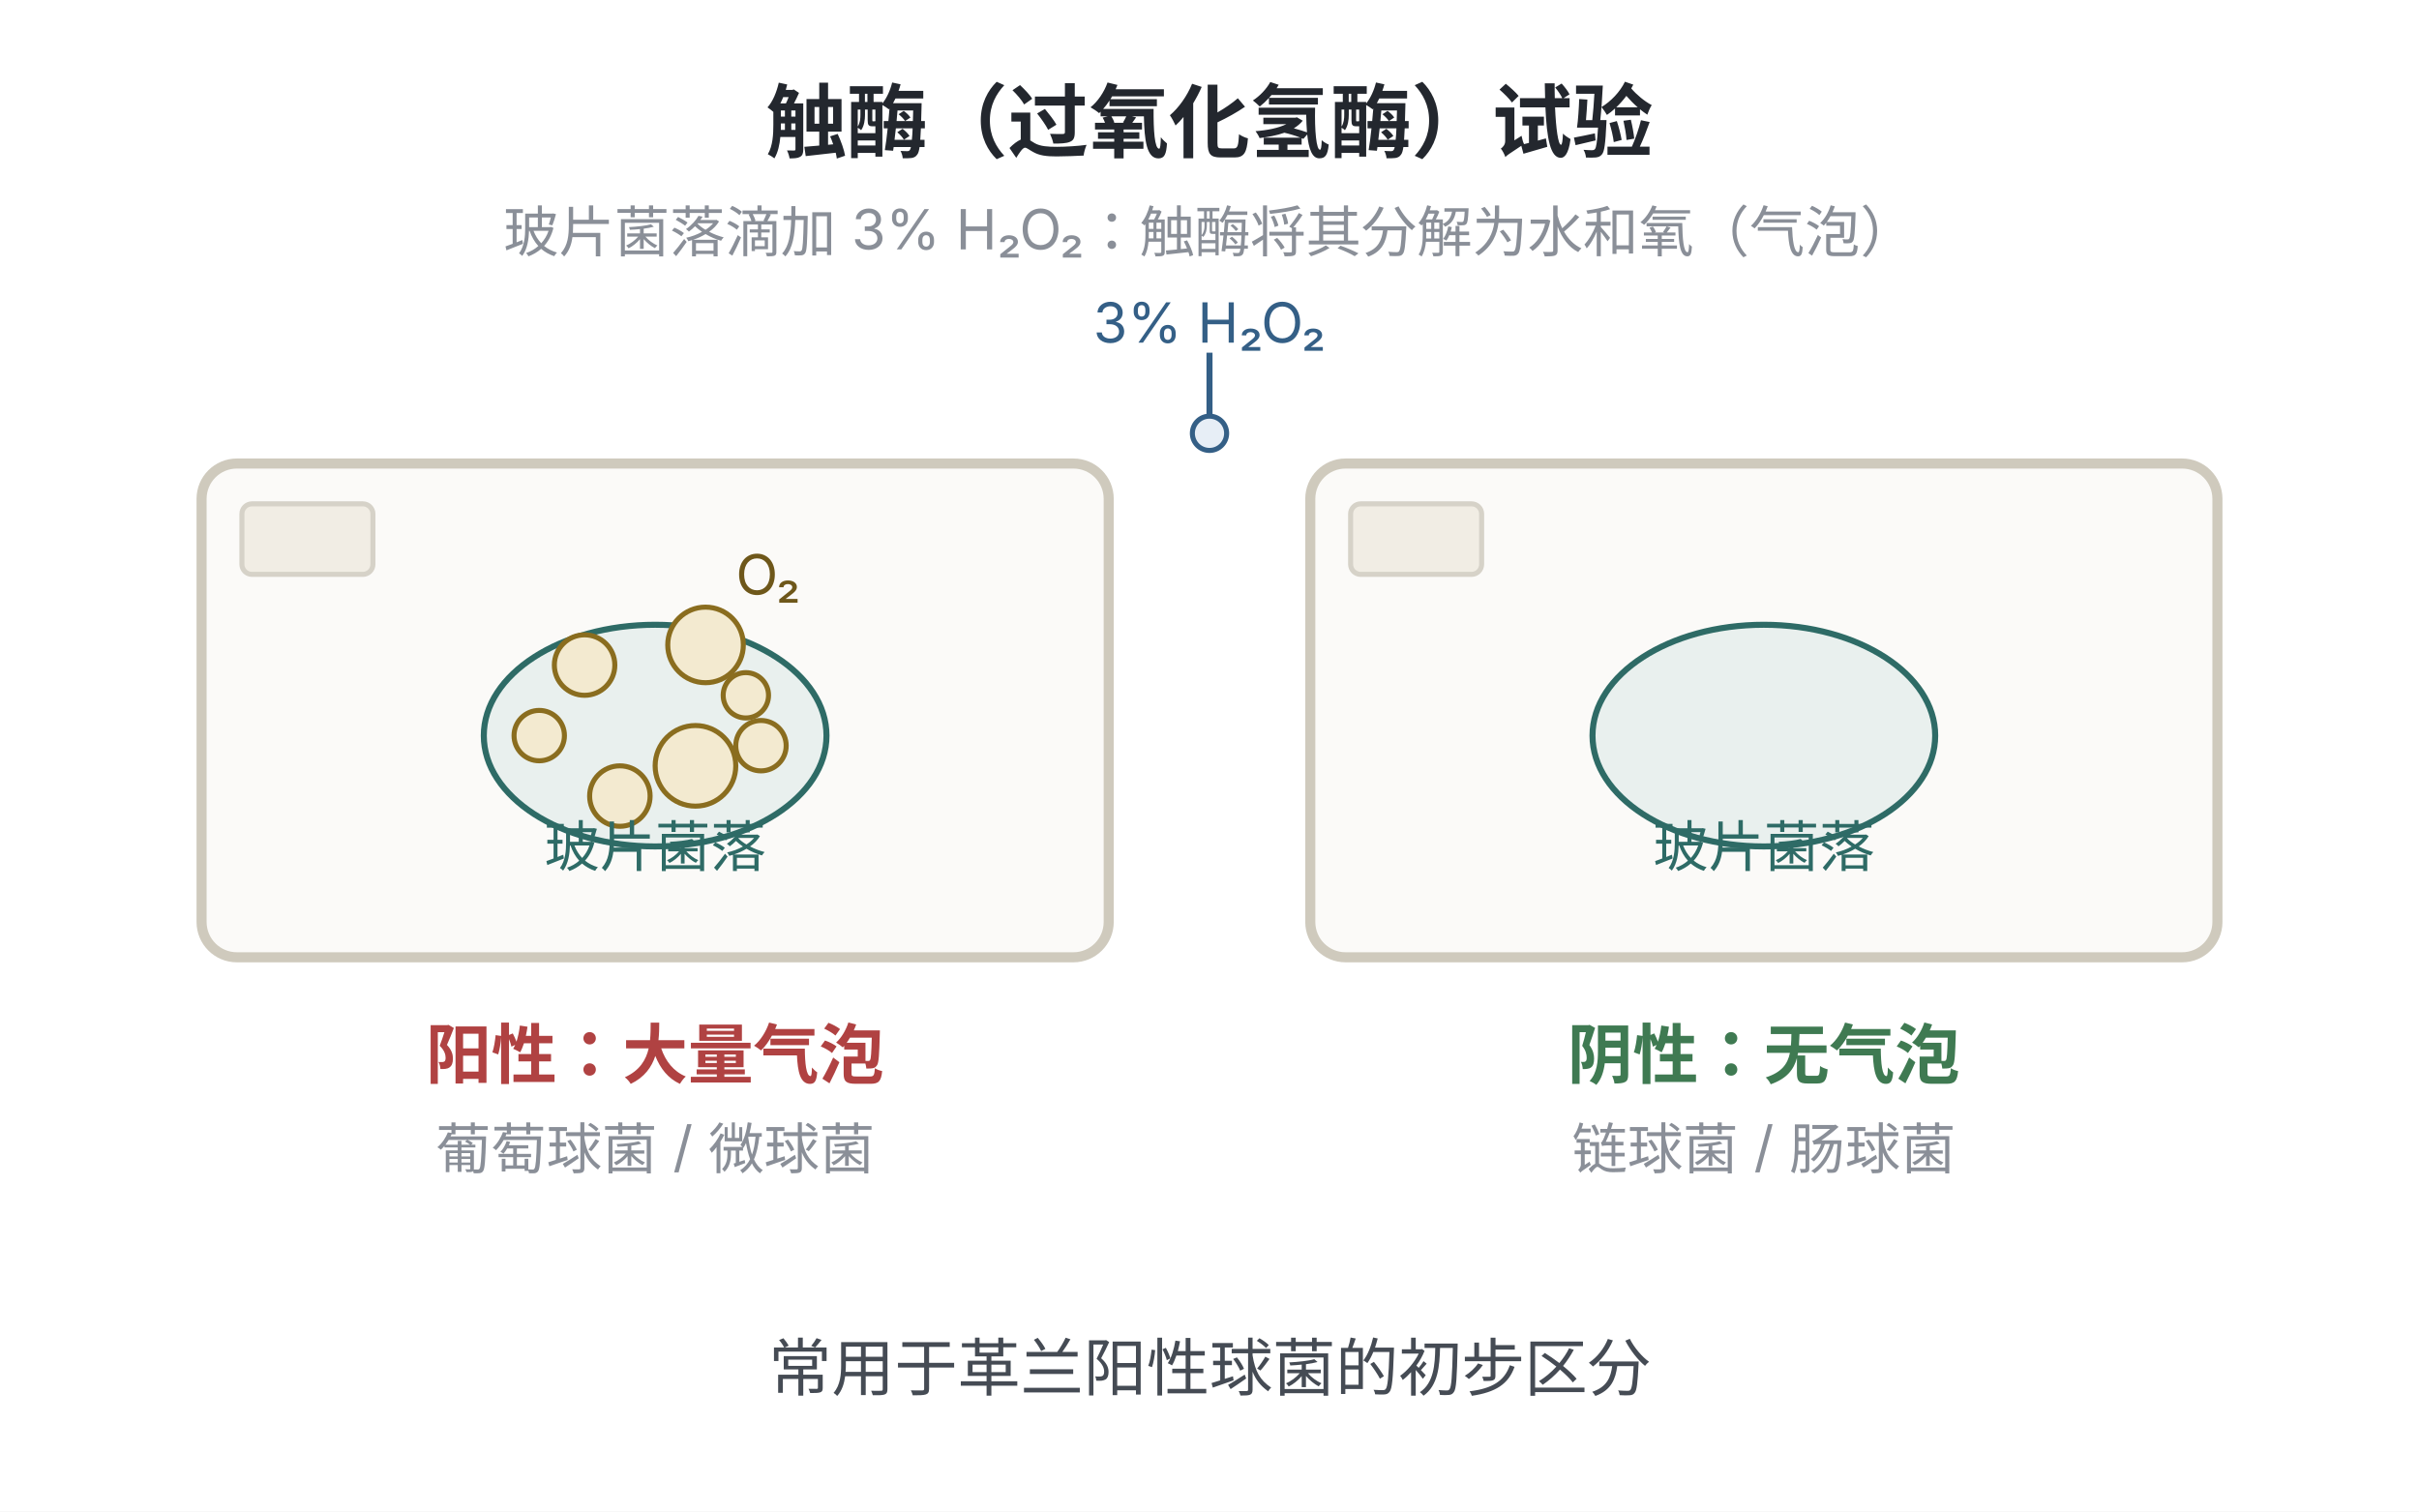
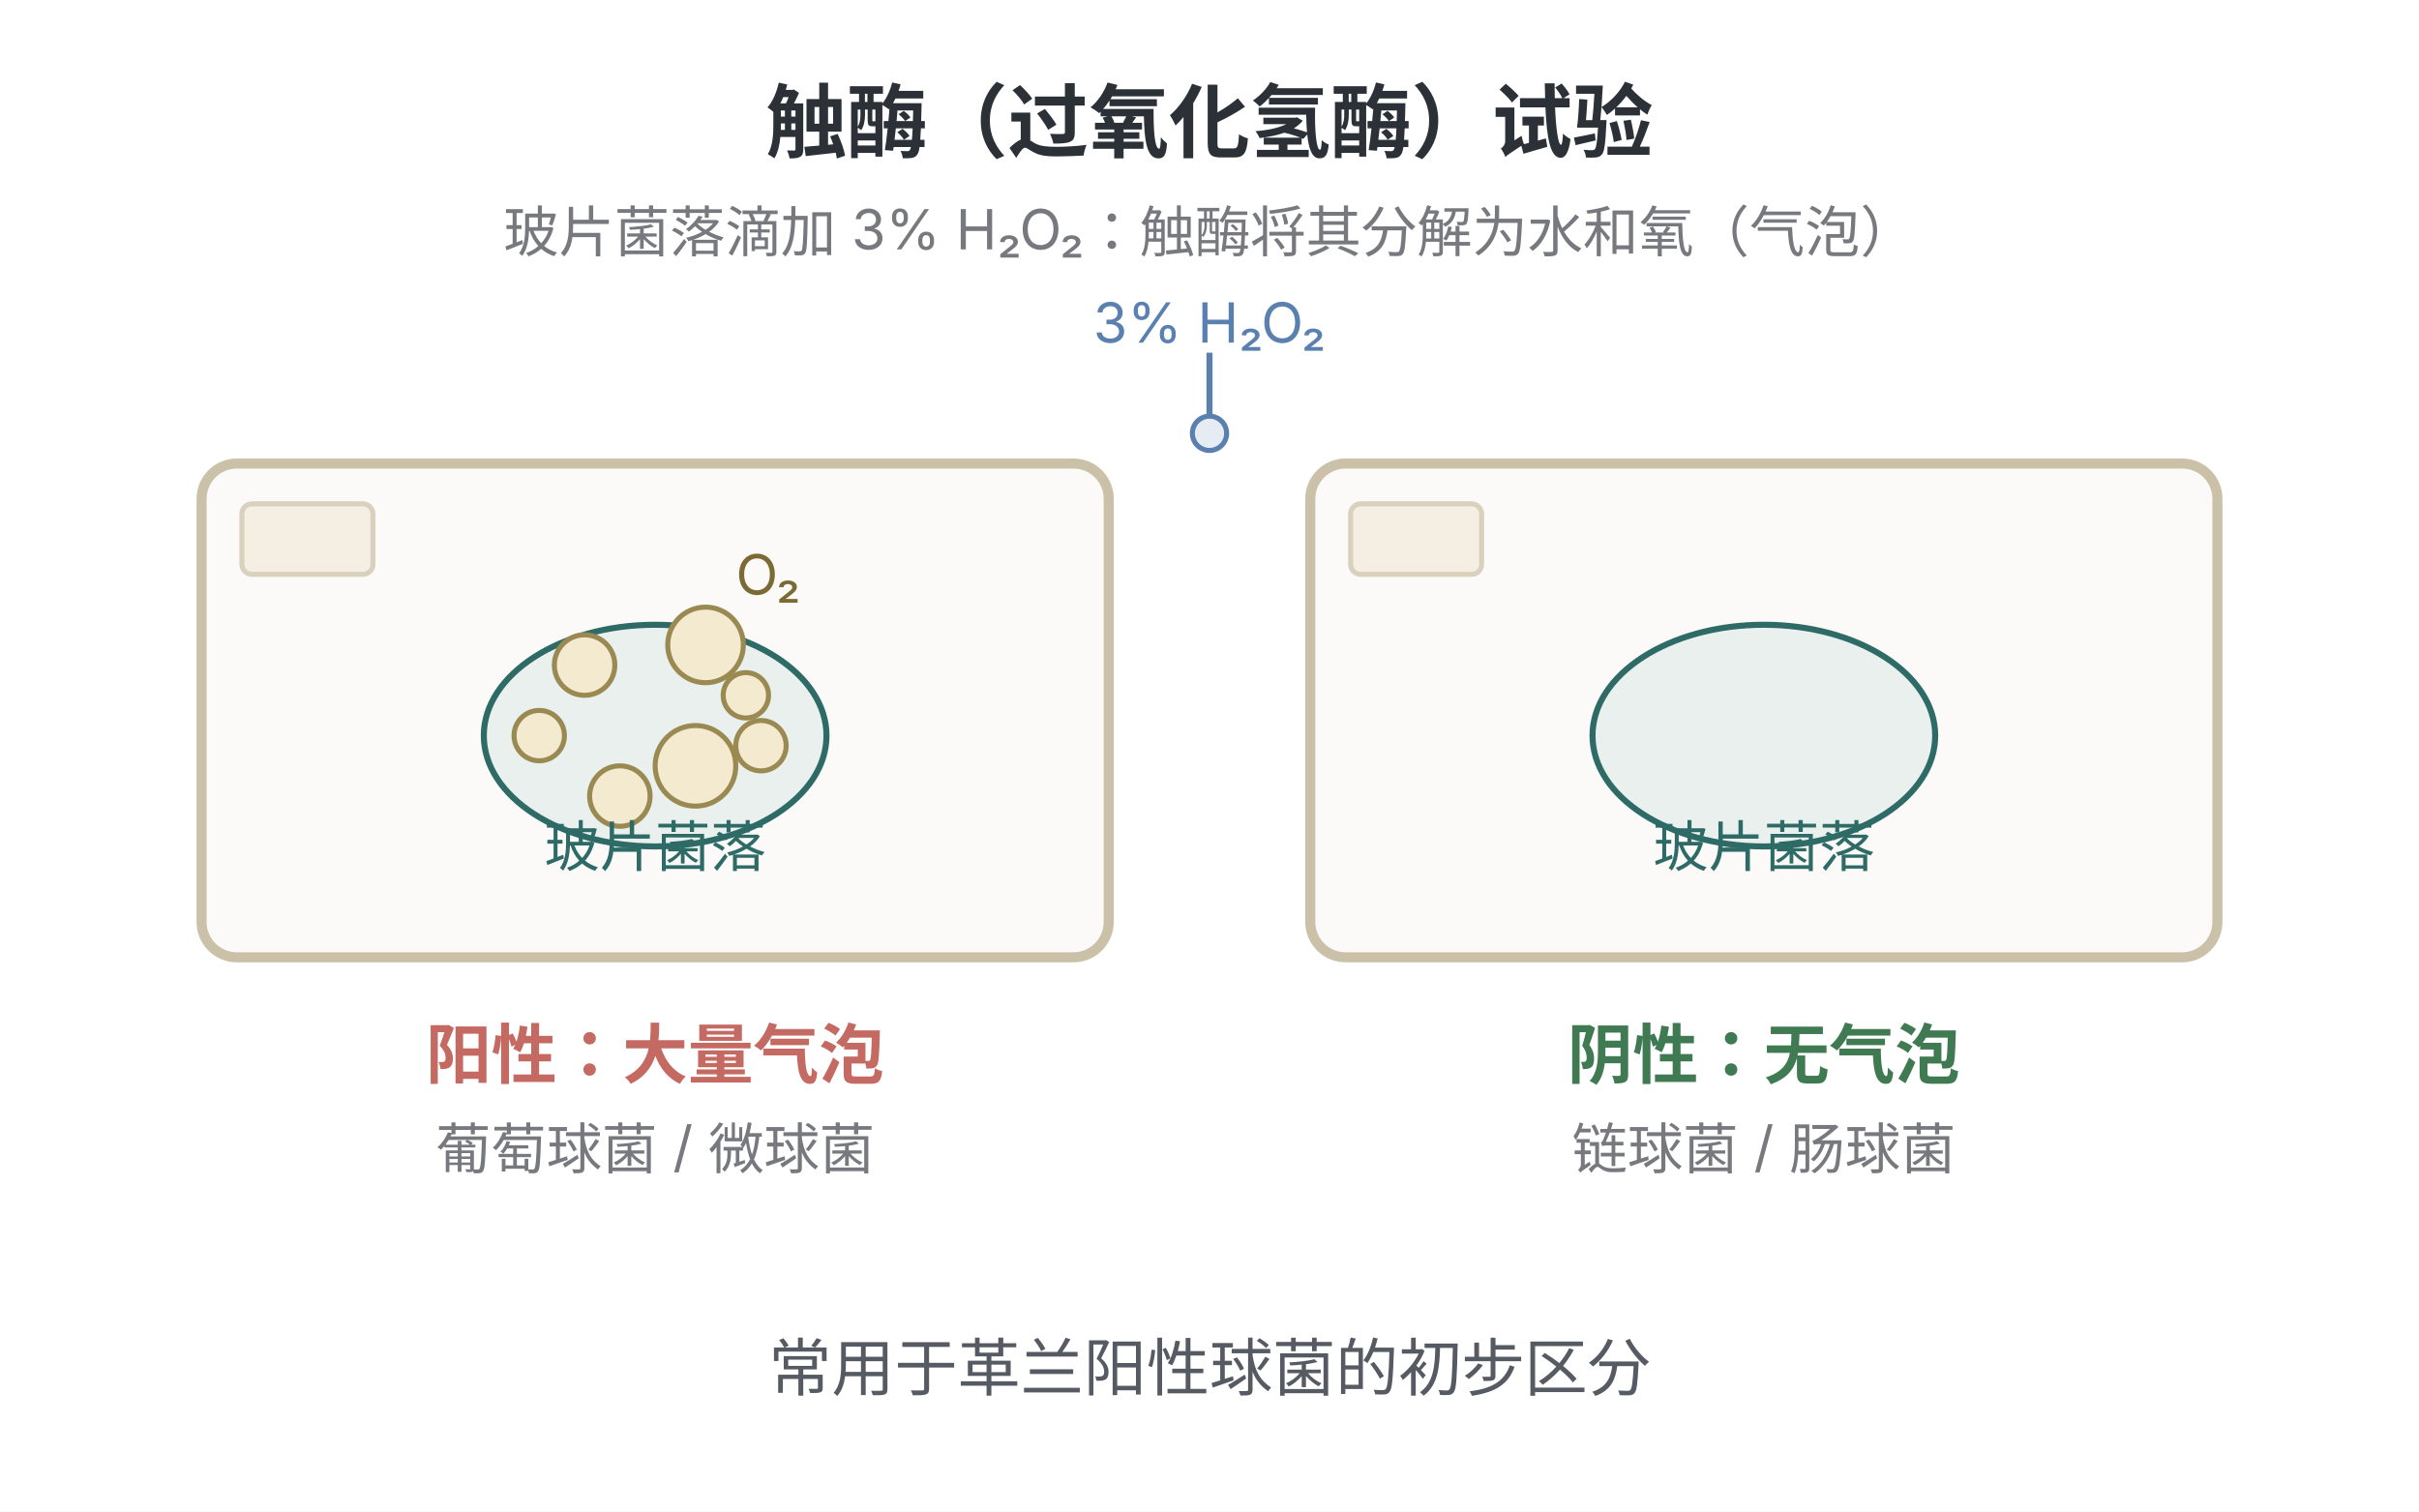
<svg xmlns="http://www.w3.org/2000/svg" role="img" viewBox="0 0 480 300" font-family="-apple-system,'PingFang SC','Microsoft YaHei',sans-serif">
  <rect width="480" height="300" fill="#ffffff" />
-   <text x="240" y="30" text-anchor="middle" font-size="16" font-weight="700" fill="#23272e">触酶（过氧化氢酶）试验</text>
-   <text x="240" y="50" text-anchor="middle" font-size="11" fill="#8a8f98">玻片菌落滴加 3% H₂O₂：触酶将其分解为水和氧（气泡）</text>
+   <text x="240" y="30" text-anchor="middle" font-size="16" font-weight="700" fill="#2c3138">触酶（过氧化氢酶）试验</text>
+   <text x="240" y="50" text-anchor="middle" font-size="11" fill="#77797e">玻片菌落滴加 3% H₂O₂：触酶将其分解为水和氧（气泡）</text>
  <g>
-     <rect x="40" y="92" width="180" height="98" rx="7" fill="#fbfaf8" stroke="#cfcabd" stroke-width="2" />
-     <rect x="48" y="100" width="26" height="14" rx="2" fill="#f1ede4" stroke="#d6d2c8" stroke-width="1" />
+     <rect x="40" y="92" width="180" height="98" rx="7" fill="#fbfaf8" stroke="#cbc1a8" stroke-width="2" />
+     <rect x="48" y="100" width="26" height="14" rx="2" fill="#f4efe2" stroke="#d9d1bd" stroke-width="1" />
    <ellipse cx="130" cy="146" rx="34" ry="22" fill="#e9f0ee" stroke="#2e6b66" stroke-width="1.2" />
-     <g fill="#f3ead0" stroke="#8a6d1f" stroke-width="1">
+     <g fill="#f3ead0" stroke="#9a8a52" stroke-width="1">
      <circle cx="116" cy="132" r="6" />
      <circle cx="140" cy="128" r="7.5" />
      <circle cx="151" cy="148" r="5" />
      <circle cx="123" cy="158" r="6" />
      <circle cx="138" cy="152" r="8" />
      <circle cx="107" cy="146" r="5" />
      <circle cx="148" cy="138" r="4.5" />
    </g>
-     <text x="146" y="118" font-size="11" fill="#6e571a">O₂</text>
+     <text x="146" y="118" font-size="11" fill="#7c6a34">O₂</text>
  </g>
  <text x="130" y="172" text-anchor="middle" font-size="11" fill="#2e6b66">玻片菌落</text>
-   <text x="130" y="214" text-anchor="middle" font-size="13" font-weight="700" fill="#b04242">阳性：大量气泡</text>
-   <text x="130" y="232" text-anchor="middle" font-size="11" fill="#8a8f98">葡萄球菌 / 微球菌</text>
+   <text x="130" y="214" text-anchor="middle" font-size="13" font-weight="700" fill="#c46a62">阳性：大量气泡</text>
+   <text x="130" y="232" text-anchor="middle" font-size="11" fill="#77797e">葡萄球菌 / 微球菌</text>
  <g>
-     <rect x="260" y="92" width="180" height="98" rx="7" fill="#fbfaf8" stroke="#cfcabd" stroke-width="2" />
-     <rect x="268" y="100" width="26" height="14" rx="2" fill="#f1ede4" stroke="#d6d2c8" stroke-width="1" />
+     <rect x="260" y="92" width="180" height="98" rx="7" fill="#fbfaf8" stroke="#cbc1a8" stroke-width="2" />
+     <rect x="268" y="100" width="26" height="14" rx="2" fill="#f4efe2" stroke="#d9d1bd" stroke-width="1" />
    <ellipse cx="350" cy="146" rx="34" ry="22" fill="#e9f0ee" stroke="#2e6b66" stroke-width="1.2" />
  </g>
  <text x="350" y="172" text-anchor="middle" font-size="11" fill="#2e6b66">玻片菌落</text>
  <text x="350" y="214" text-anchor="middle" font-size="13" font-weight="700" fill="#3f7a52">阴性：无气泡</text>
-   <text x="350" y="232" text-anchor="middle" font-size="11" fill="#8a8f98">链球菌 / 肠球菌</text>
+   <text x="350" y="232" text-anchor="middle" font-size="11" fill="#77797e">链球菌 / 肠球菌</text>
  <g>
-     <line x1="240" y1="70" x2="240" y2="84" stroke="#345f86" stroke-width="1.2" />
-     <path d="M240 89 C236 83 244 83 240 89 Z" fill="#e7eef6" stroke="#345f86" stroke-width="1" />
-     <circle cx="240" cy="86" r="3.4" fill="#e7eef6" stroke="#345f86" stroke-width="1" />
-     <text x="240" y="68" text-anchor="middle" font-size="11" fill="#345f86">3% H₂O₂</text>
+     <line x1="240" y1="70" x2="240" y2="84" stroke="#5a80b0" stroke-width="1.2" />
+     <path d="M240 89 C236 83 244 83 240 89 Z" fill="#e6ecf4" stroke="#5a80b0" stroke-width="1" />
+     <circle cx="240" cy="86" r="3.4" fill="#e6ecf4" stroke="#5a80b0" stroke-width="1" />
+     <text x="240" y="68" text-anchor="middle" font-size="11" fill="#5a80b0">3% H₂O₂</text>
  </g>
-   <text x="240" y="276" text-anchor="middle" font-size="12.5" fill="#454b54">常用于革兰阳性球菌的初步区分</text>
+   <text x="240" y="276" text-anchor="middle" font-size="12.5" fill="#565b63">常用于革兰阳性球菌的初步区分</text>
</svg>
